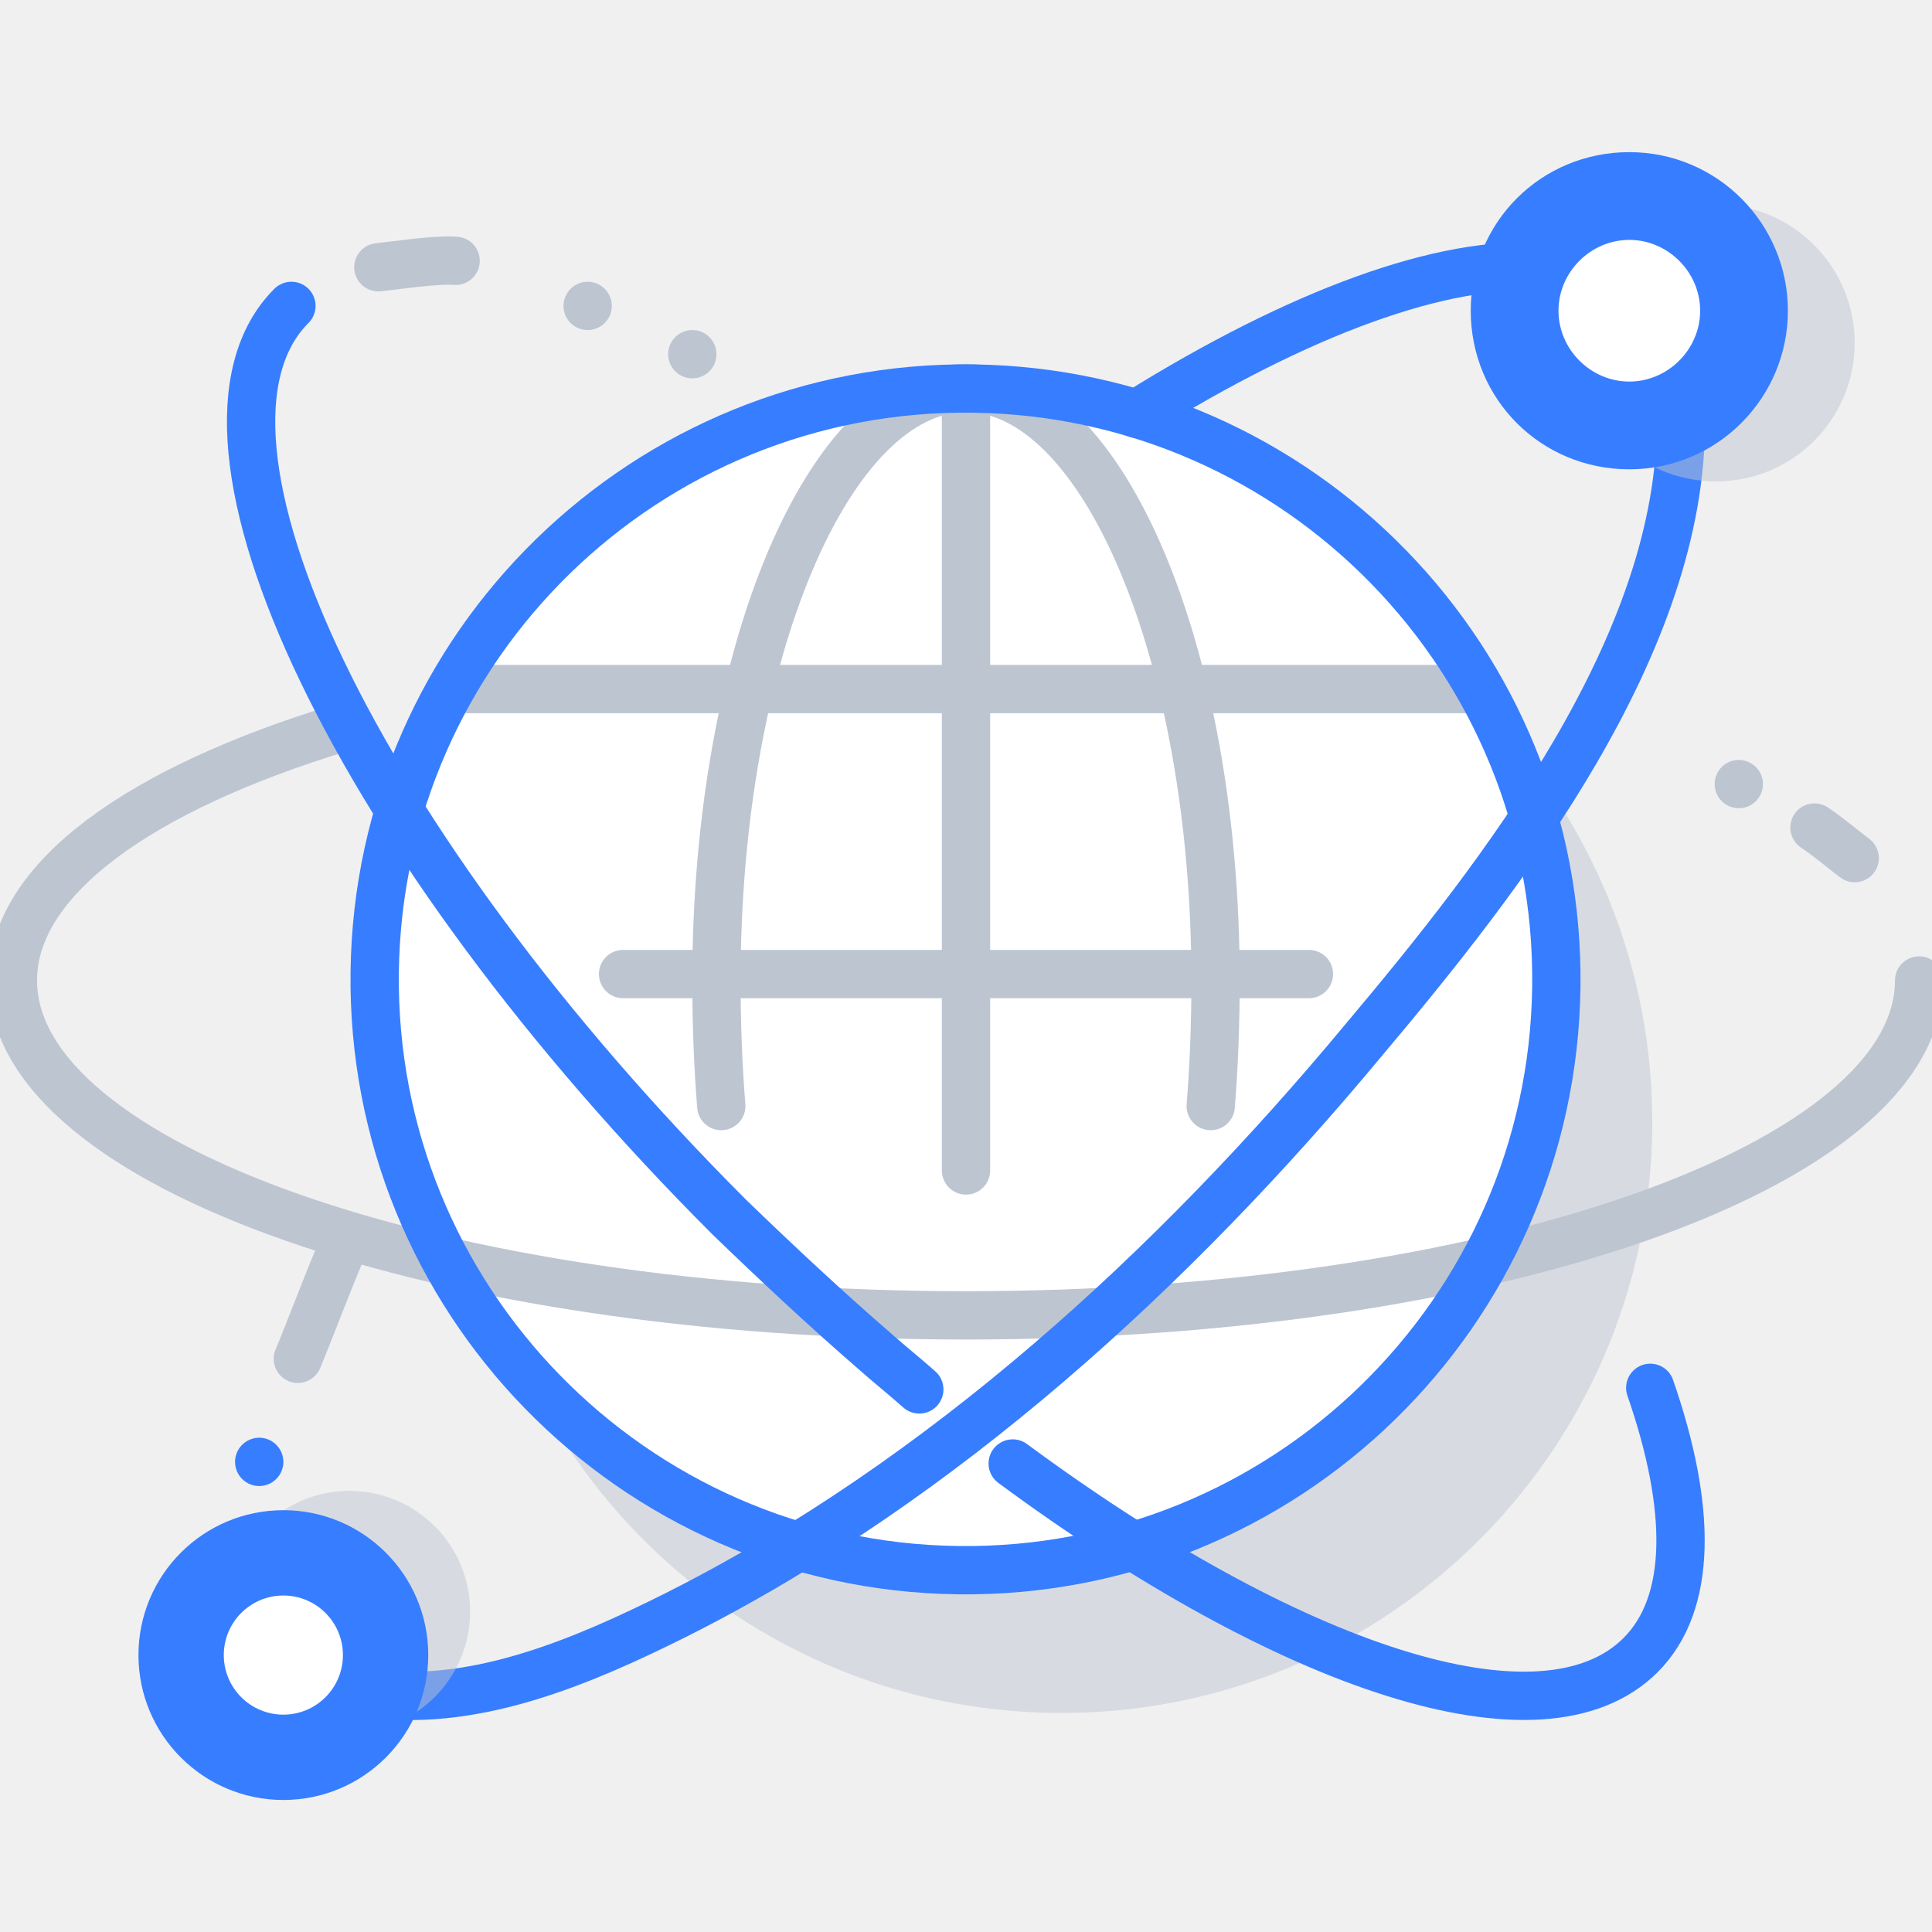
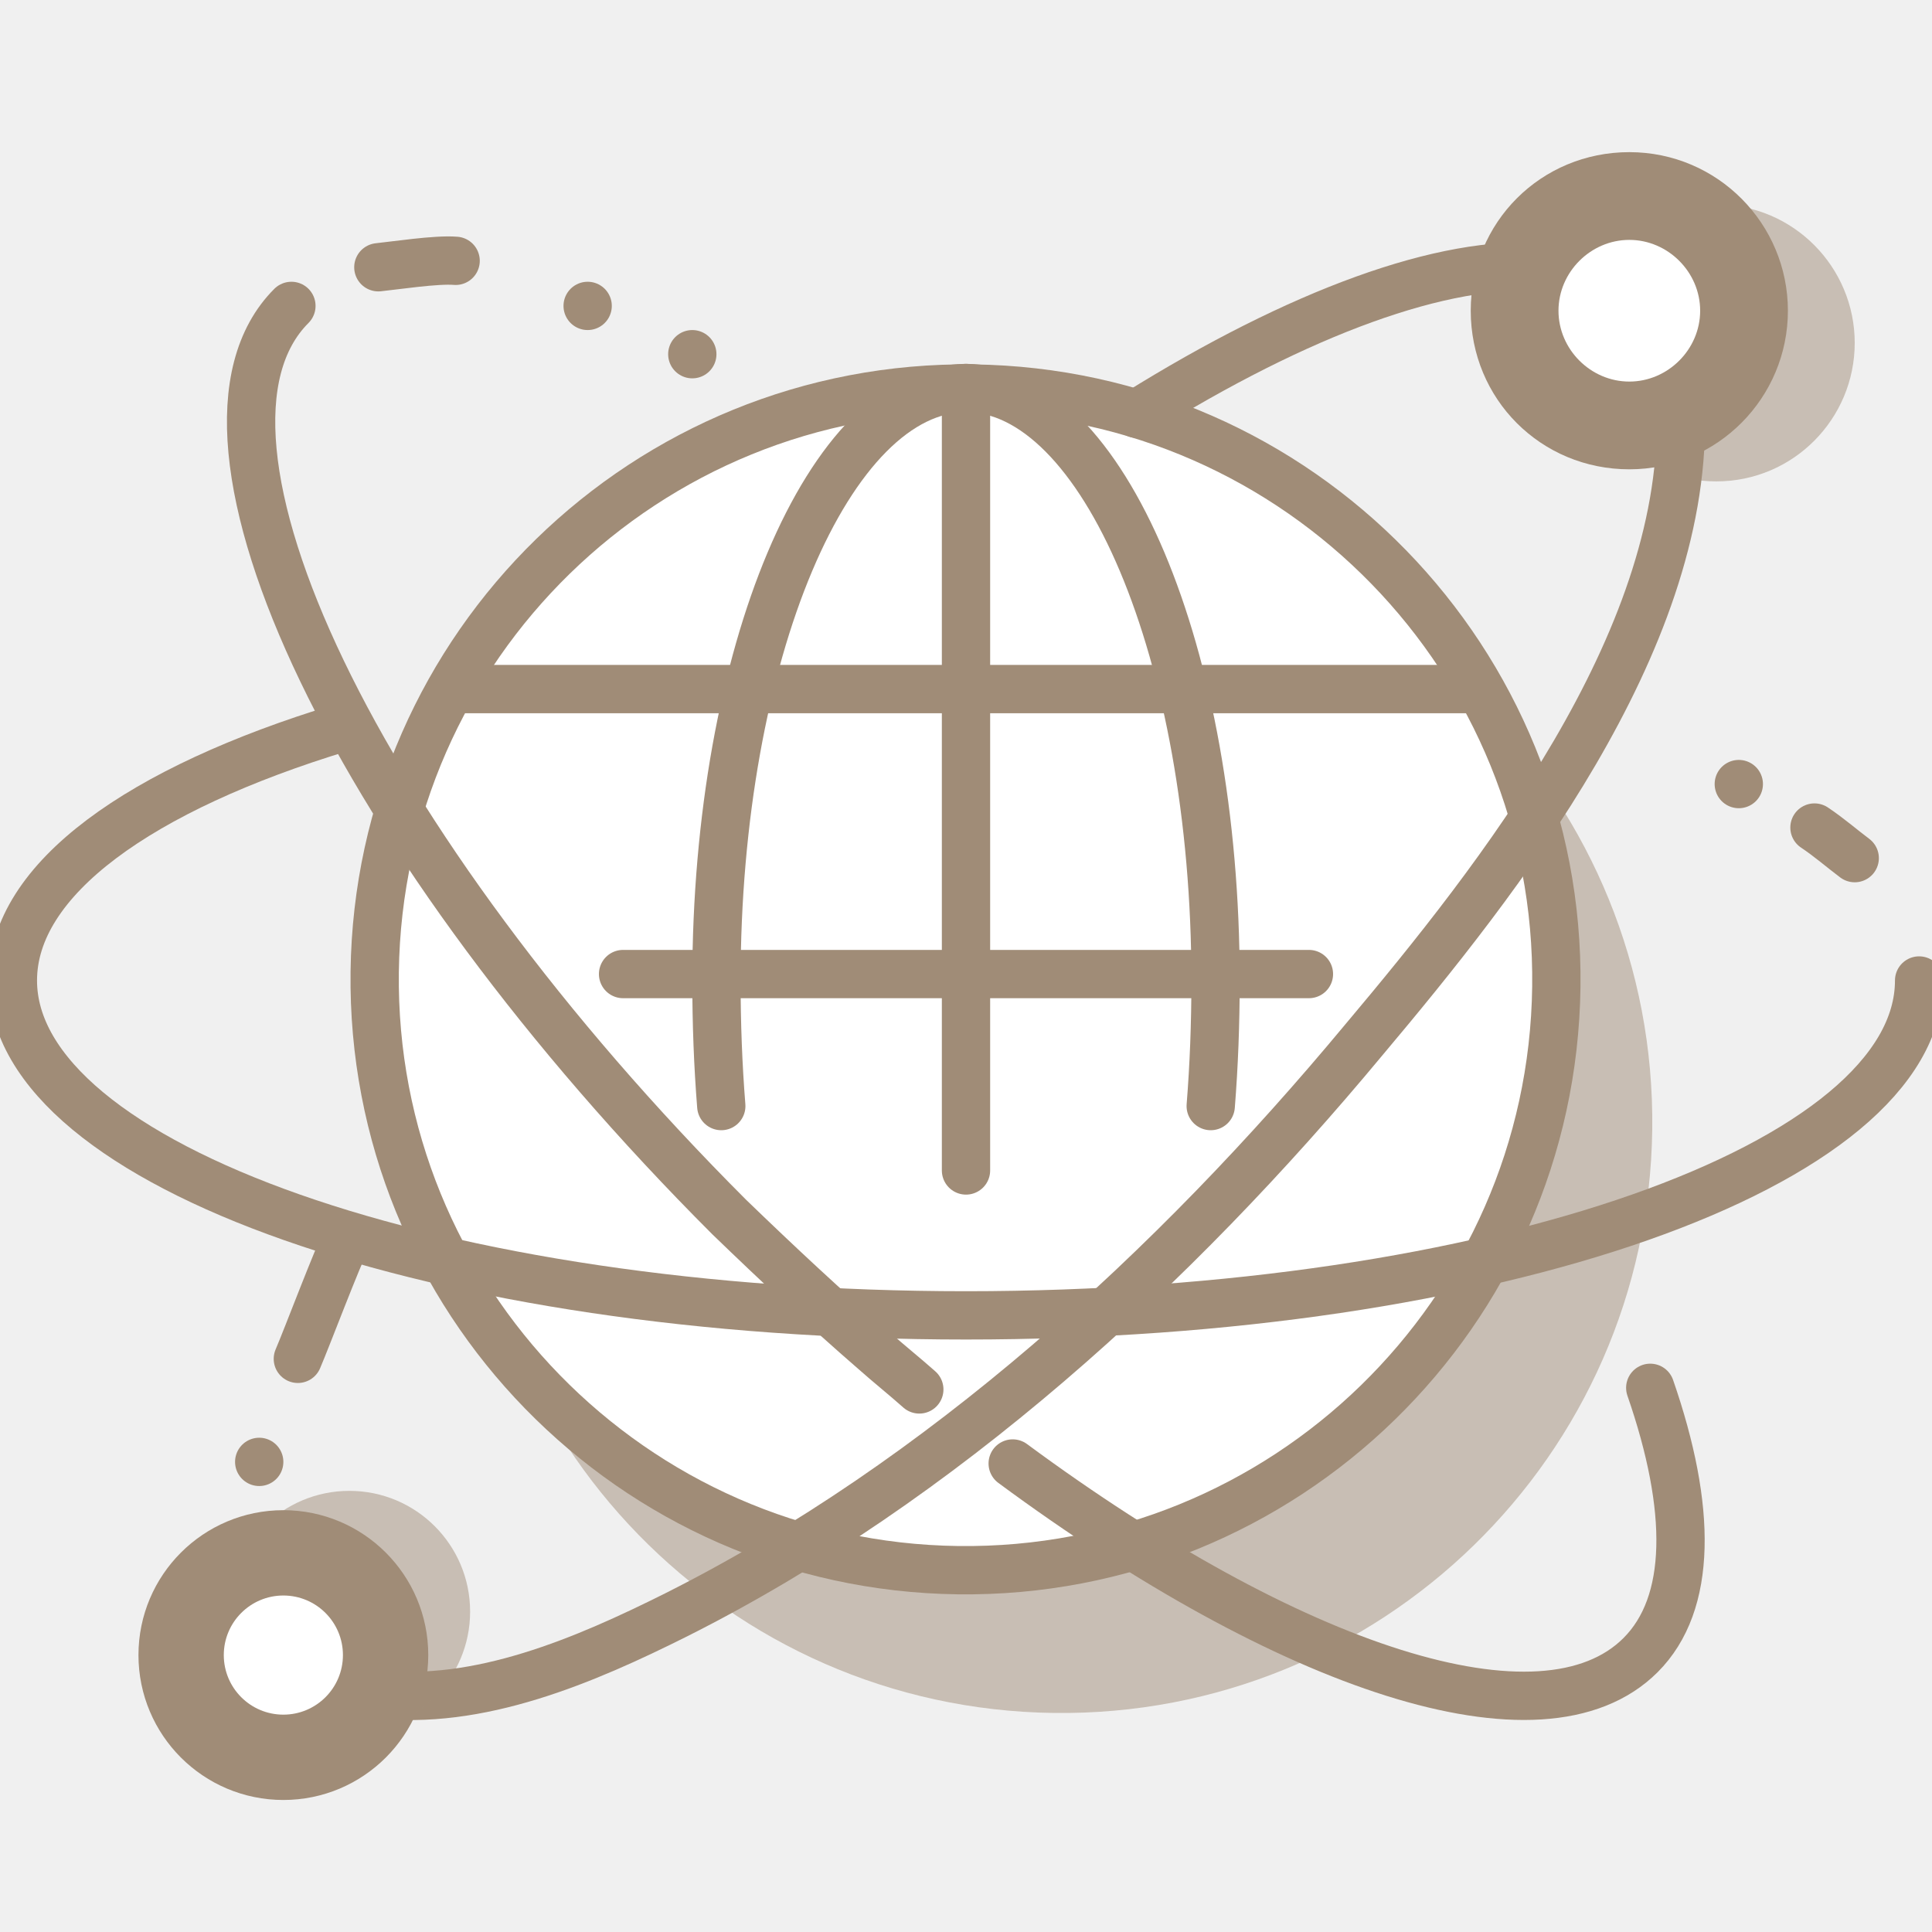
<svg xmlns="http://www.w3.org/2000/svg" x="0px" y="0px" viewBox="0 0 120 120" style="enable-background:new 0 0 120 120;" xml:space="preserve">
  <style type="text/css">
- 	.icon-25-0{fill:none;stroke:#BDC5D1;}
- 	.icon-25-1{fill:#BDC5D1;}
+ 	.icon-25-0{fill:none;stroke:#A08C77;}
+ 	.icon-25-1{fill:#A08C77;}
	.icon-25-2{fill:#FFFFFF;}
- 	.icon-25-3{fill:none;stroke:#377DFF;}
- 	.icon-25-4{fill:#377DFF;stroke:#377DFF;}
+ 	.icon-25-3{fill:none;stroke:#A08C77;}
+ 	.icon-25-4{fill:#A08C77;stroke:#A08C77;}
</style>
  <line class="icon-25-0 fill-none stroke-gray-400" stroke-width="3" stroke-linecap="round" stroke-linejoin="round" stroke-miterlimit="10" x1="43" y1="22" x2="43" y2="22" />
  <ellipse transform="matrix(1.280544e-02 -0.9999 0.9999 1.280544e-02 -4.6111 134.7994)" class="icon-25-1 fill-gray-400" opacity=".5" stroke-width="3" stroke-linecap="round" stroke-linejoin="round" stroke-miterlimit="10" cx="66" cy="69.7" rx="36.7" ry="36.7" />
  <ellipse transform="matrix(1.280544e-02 -0.9999 0.9999 1.280544e-02 -1.5924 120.0452)" class="icon-25-2 fill-white" cx="60" cy="60.8" rx="36.7" ry="36.7" />
  <path class="icon-25-0 fill-none stroke-gray-400" stroke-width="3" stroke-linecap="round" stroke-linejoin="round" stroke-miterlimit="10" d="M27.3,43.6" />
  <path class="icon-25-0 fill-none stroke-gray-400" stroke-width="3" stroke-linecap="round" stroke-linejoin="round" stroke-miterlimit="10" d="M119.2,60.9c0,11.5-26.5,20.8-59.2,20.8S0.8,72.4,0.8,60.9c0-6.3,7.9-11.9,20.4-15.7" />
  <path class="icon-25-0 fill-none stroke-gray-400" stroke-width="3" stroke-linecap="round" stroke-linejoin="round" stroke-miterlimit="10" d="M112.7,51.4c0.9,0.6,1.7,1.3,2.5,1.9" />
  <path class="icon-25-0 fill-none stroke-gray-400" stroke-width="3" stroke-linecap="round" stroke-linejoin="round" stroke-miterlimit="10" d="M92.7,43.6" />
  <path class="icon-25-0 fill-none stroke-gray-400" stroke-width="3" stroke-linecap="round" stroke-linejoin="round" stroke-miterlimit="10" d="M23.9,86.3" />
  <path class="icon-25-3 fill-none stroke-primary" stroke-width="3" stroke-linecap="round" stroke-linejoin="round" stroke-miterlimit="10" d="M57.1,86.3c-0.9-0.8-1.9-1.6-2.8-2.4c-3-2.6-6-5.4-9-8.3C22.2,52.5,10,27.1,18.1,19" />
  <path class="icon-25-0 fill-none stroke-gray-400" stroke-width="3" stroke-linecap="round" stroke-linejoin="round" stroke-miterlimit="10" d="M95.2,71.5" />
  <path class="icon-25-0 fill-none stroke-gray-400" stroke-width="3" stroke-linecap="round" stroke-linejoin="round" stroke-miterlimit="10" d="M74.7,46.2" />
  <path class="icon-25-0 fill-none stroke-gray-400" stroke-width="3" stroke-linecap="round" stroke-linejoin="round" stroke-miterlimit="10" d="M45.3,46.2" />
  <path class="icon-25-0 fill-none stroke-gray-400" stroke-width="3" stroke-linecap="round" stroke-linejoin="round" stroke-miterlimit="10" d="M60,97.7" />
  <path class="icon-25-0 fill-none stroke-gray-400" stroke-width="3" stroke-linecap="round" stroke-linejoin="round" stroke-miterlimit="10" d="M74.7,72.6" />
  <line class="icon-25-0 fill-none stroke-gray-400" stroke-width="3" stroke-linecap="round" stroke-linejoin="round" stroke-miterlimit="10" x1="91.6" y1="42.8" x2="28.4" y2="42.8" />
  <line class="icon-25-0 fill-none stroke-gray-400" stroke-width="3" stroke-linecap="round" stroke-linejoin="round" stroke-miterlimit="10" x1="60" y1="24.1" x2="60" y2="72.7" />
  <path class="icon-25-0 fill-none stroke-gray-400" stroke-width="3" stroke-linecap="round" stroke-linejoin="round" stroke-miterlimit="10" d="M44.8,68.7c-0.2-2.5-0.3-5.1-0.3-7.8c0-20.3,7-36.8,15.5-36.8s15.5,16.5,15.5,36.8c0,2.7-0.1,5.3-0.3,7.8" />
  <path class="icon-25-0 fill-none stroke-gray-400" stroke-width="3" stroke-linecap="round" stroke-linejoin="round" stroke-miterlimit="10" d="M45.3,72.6" />
  <path class="icon-25-0 fill-none stroke-gray-400" stroke-width="3" stroke-linecap="round" stroke-linejoin="round" stroke-miterlimit="10" d="M81.6,85.9" />
  <path class="icon-25-0 fill-none stroke-gray-400" stroke-width="3" stroke-linecap="round" stroke-linejoin="round" stroke-miterlimit="10" d="M91.1,43.2" />
  <path class="icon-25-0 fill-none stroke-gray-400" stroke-width="3" stroke-linecap="round" stroke-linejoin="round" stroke-miterlimit="10" d="M60,40.1" />
  <path class="icon-25-3 fill-none stroke-primary" stroke-width="3" stroke-linecap="round" stroke-linejoin="round" stroke-miterlimit="10" d="M70.6,25.7c10.1-6.3,19.1-9.6,25.3-9.1" />
  <ellipse transform="matrix(1.280544e-02 -0.9999 0.9999 1.280544e-02 -1.5924 120.0452)" class="icon-25-3 fill-none stroke-primary" stroke-width="3" stroke-linecap="round" stroke-linejoin="round" stroke-miterlimit="10" cx="60" cy="60.8" rx="36.7" ry="36.7" />
  <path class="icon-25-3 fill-none stroke-primary" stroke-width="3" stroke-linecap="round" stroke-linejoin="round" stroke-miterlimit="10" d="M102.5,86.2c2.6,7.5,2.6,13.4-0.6,16.6c-6.1,6.1-21.8,0.8-39-11.9" />
  <path class="icon-25-3 fill-none stroke-primary" stroke-width="3" stroke-linecap="round" stroke-linejoin="round" stroke-miterlimit="10" d="M104.4,25.9c0.2,14.1-11.2,28.6-19.7,38.7C72.9,78.8,58.5,92,42,100.3c-5.6,2.8-12.3,5.7-18.7,4.9" />
  <path class="icon-25-0 fill-none stroke-gray-400" stroke-width="3" stroke-linecap="round" stroke-linejoin="round" stroke-miterlimit="10" d="M101.9,19" />
  <path class="icon-25-0 fill-none stroke-gray-400" stroke-width="3" stroke-linecap="round" stroke-linejoin="round" stroke-miterlimit="10" d="M51.6,73.3" />
  <path class="icon-25-0 fill-none stroke-gray-400" stroke-width="3" stroke-linecap="round" stroke-linejoin="round" stroke-miterlimit="10" d="M106.8,52.5" />
  <path class="icon-25-0 fill-none stroke-gray-400" stroke-width="3" stroke-linecap="round" stroke-linejoin="round" stroke-miterlimit="10" d="M84.3,35.2" />
  <line class="icon-25-0 fill-none stroke-gray-400" stroke-width="3" stroke-linecap="round" stroke-linejoin="round" stroke-miterlimit="10" x1="81.3" y1="60.5" x2="38.7" y2="60.5" />
  <circle class="icon-25-1 fill-gray-400" opacity=".5" stroke-width="3" stroke-linecap="round" stroke-linejoin="round" stroke-miterlimit="10" cx="21.7" cy="100.1" r="7.5" />
  <circle class="icon-25-4 fill-primary stroke-primary" stroke-width="3" stroke-linecap="round" stroke-linejoin="round" stroke-miterlimit="10" cx="17.6" cy="102.8" r="7.5" />
  <circle class="icon-25-2 fill-white" cx="17.6" cy="102.8" r="3.7" />
  <path class="icon-25-1 fill-gray-400" opacity=".5" stroke-width="3" stroke-linecap="round" stroke-linejoin="round" stroke-miterlimit="10" d="M115.2,21.3c0,4.7-3.8,8.6-8.6,8.6s-8.6-3.8-8.6-8.6s3.8-8.6,8.6-8.6S115.2,16.6,115.2,21.3z" />
  <path class="icon-25-4 fill-primary stroke-primary" stroke-width="2.5" stroke-linecap="round" stroke-linejoin="round" stroke-miterlimit="10" d="M109.8,19.3c0,4.7-3.8,8.6-8.6,8.6s-8.6-3.8-8.6-8.6s3.8-8.6,8.6-8.6S109.8,14.6,109.8,19.3z" />
  <path class="icon-25-2 fill-white" d="M105.6,19.3c0,2.4-2,4.4-4.4,4.4s-4.4-2-4.4-4.4s2-4.4,4.4-4.4S105.6,16.9,105.6,19.3z" />
  <line class="icon-25-0 fill-none stroke-gray-400" stroke-width="3" stroke-linecap="round" stroke-linejoin="round" stroke-miterlimit="10" x1="108" y1="48.7" x2="108" y2="48.7" />
  <line class="icon-25-3 fill-none stroke-primary" stroke-width="3" stroke-linecap="round" stroke-linejoin="round" stroke-miterlimit="10" x1="16.1" y1="90.8" x2="16.1" y2="90.8" />
  <path class="icon-25-0 fill-none stroke-gray-400" stroke-width="3" stroke-linecap="round" stroke-linejoin="round" stroke-miterlimit="10" d="M18.5,84.4c0.6-1.4,2.4-6.2,3.1-7.6" />
  <line class="icon-25-0 fill-none stroke-gray-400" stroke-width="3" stroke-linecap="round" stroke-linejoin="round" stroke-miterlimit="10" x1="36.5" y1="19" x2="36.5" y2="19" />
  <path class="icon-25-0 fill-none stroke-gray-400" stroke-width="3" stroke-linecap="round" stroke-linejoin="round" stroke-miterlimit="10" d="M23.5,16.6c1-0.1,3.6-0.5,4.8-0.4" />
</svg>
